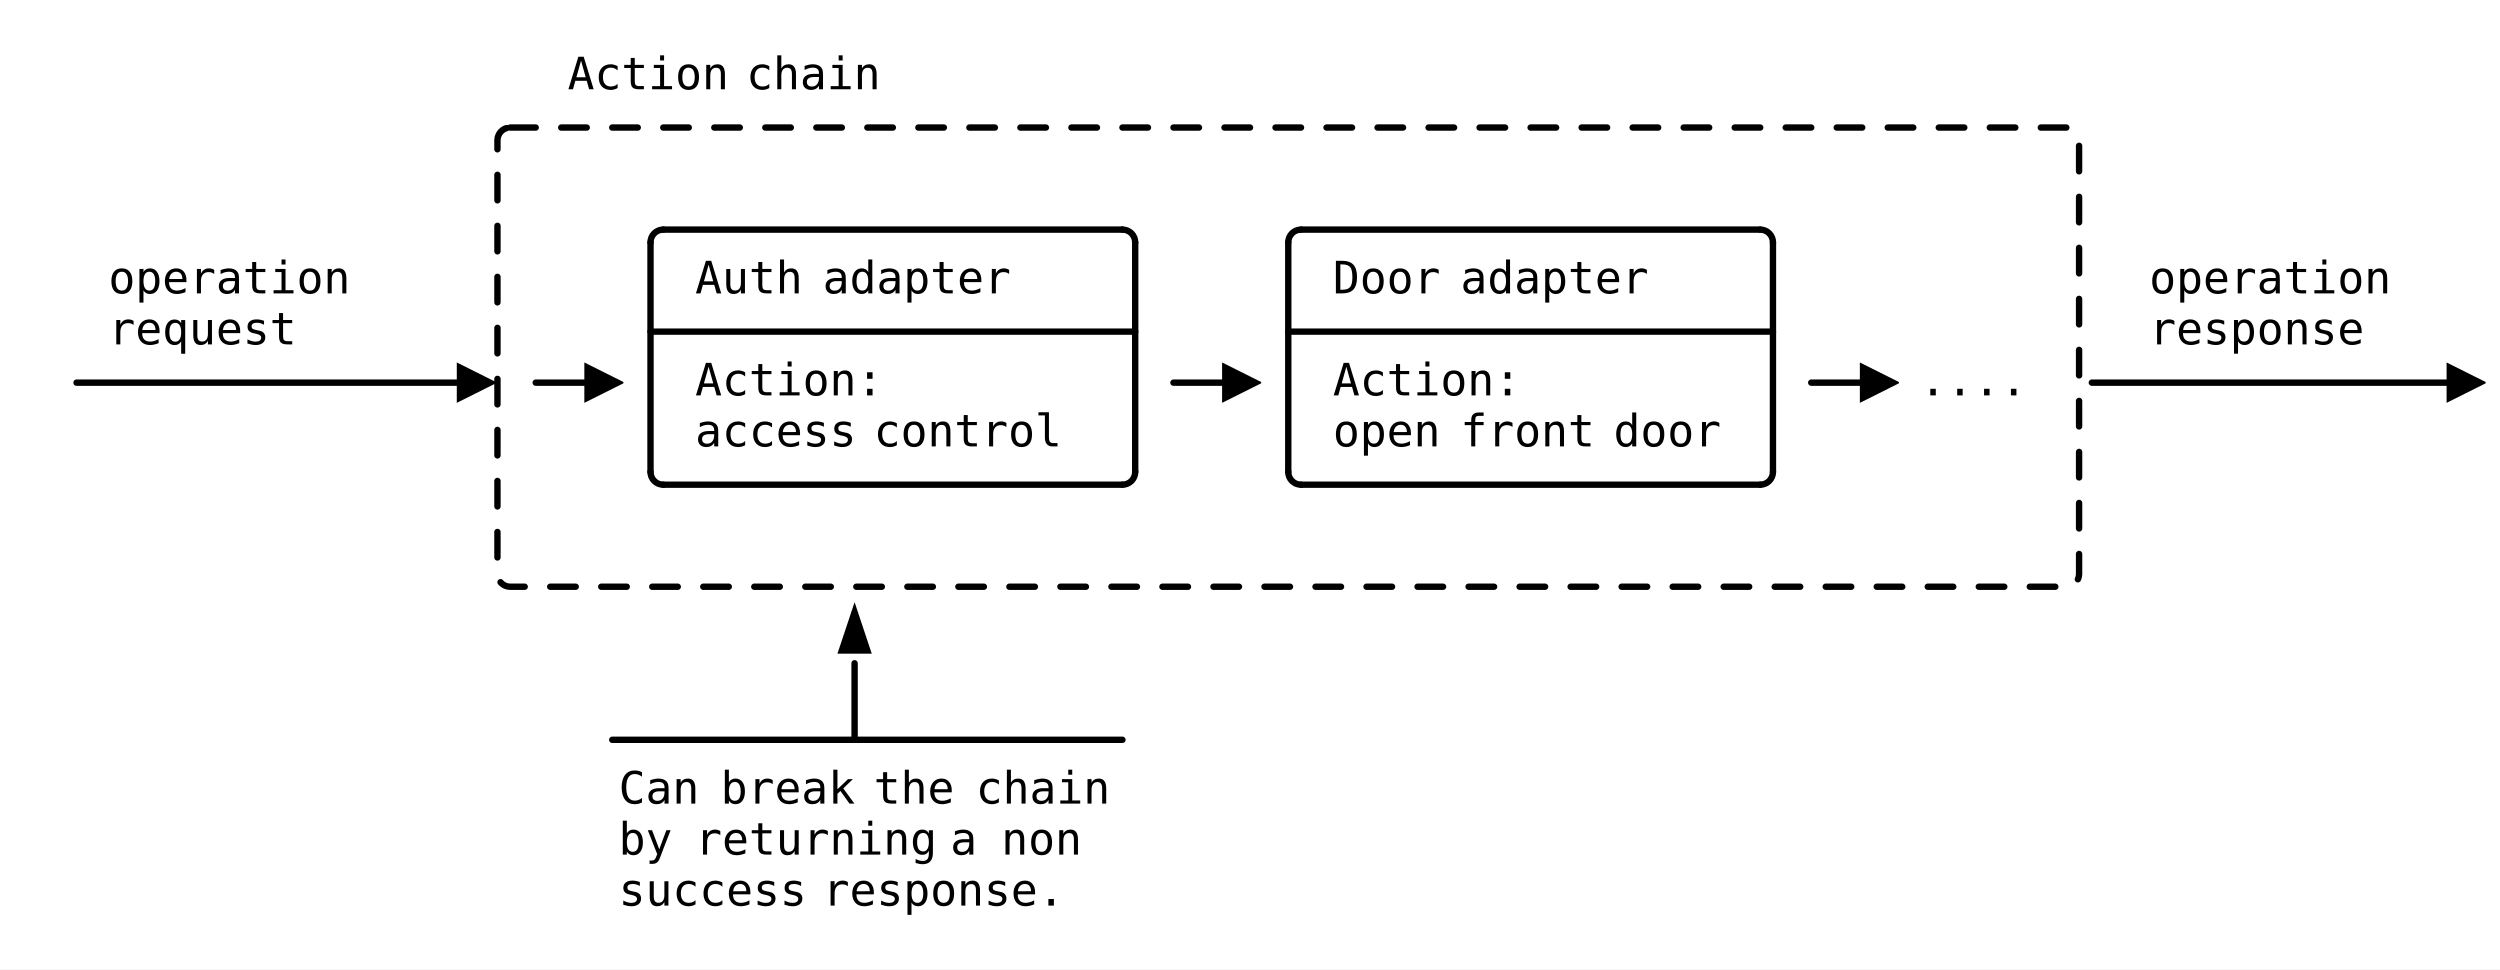
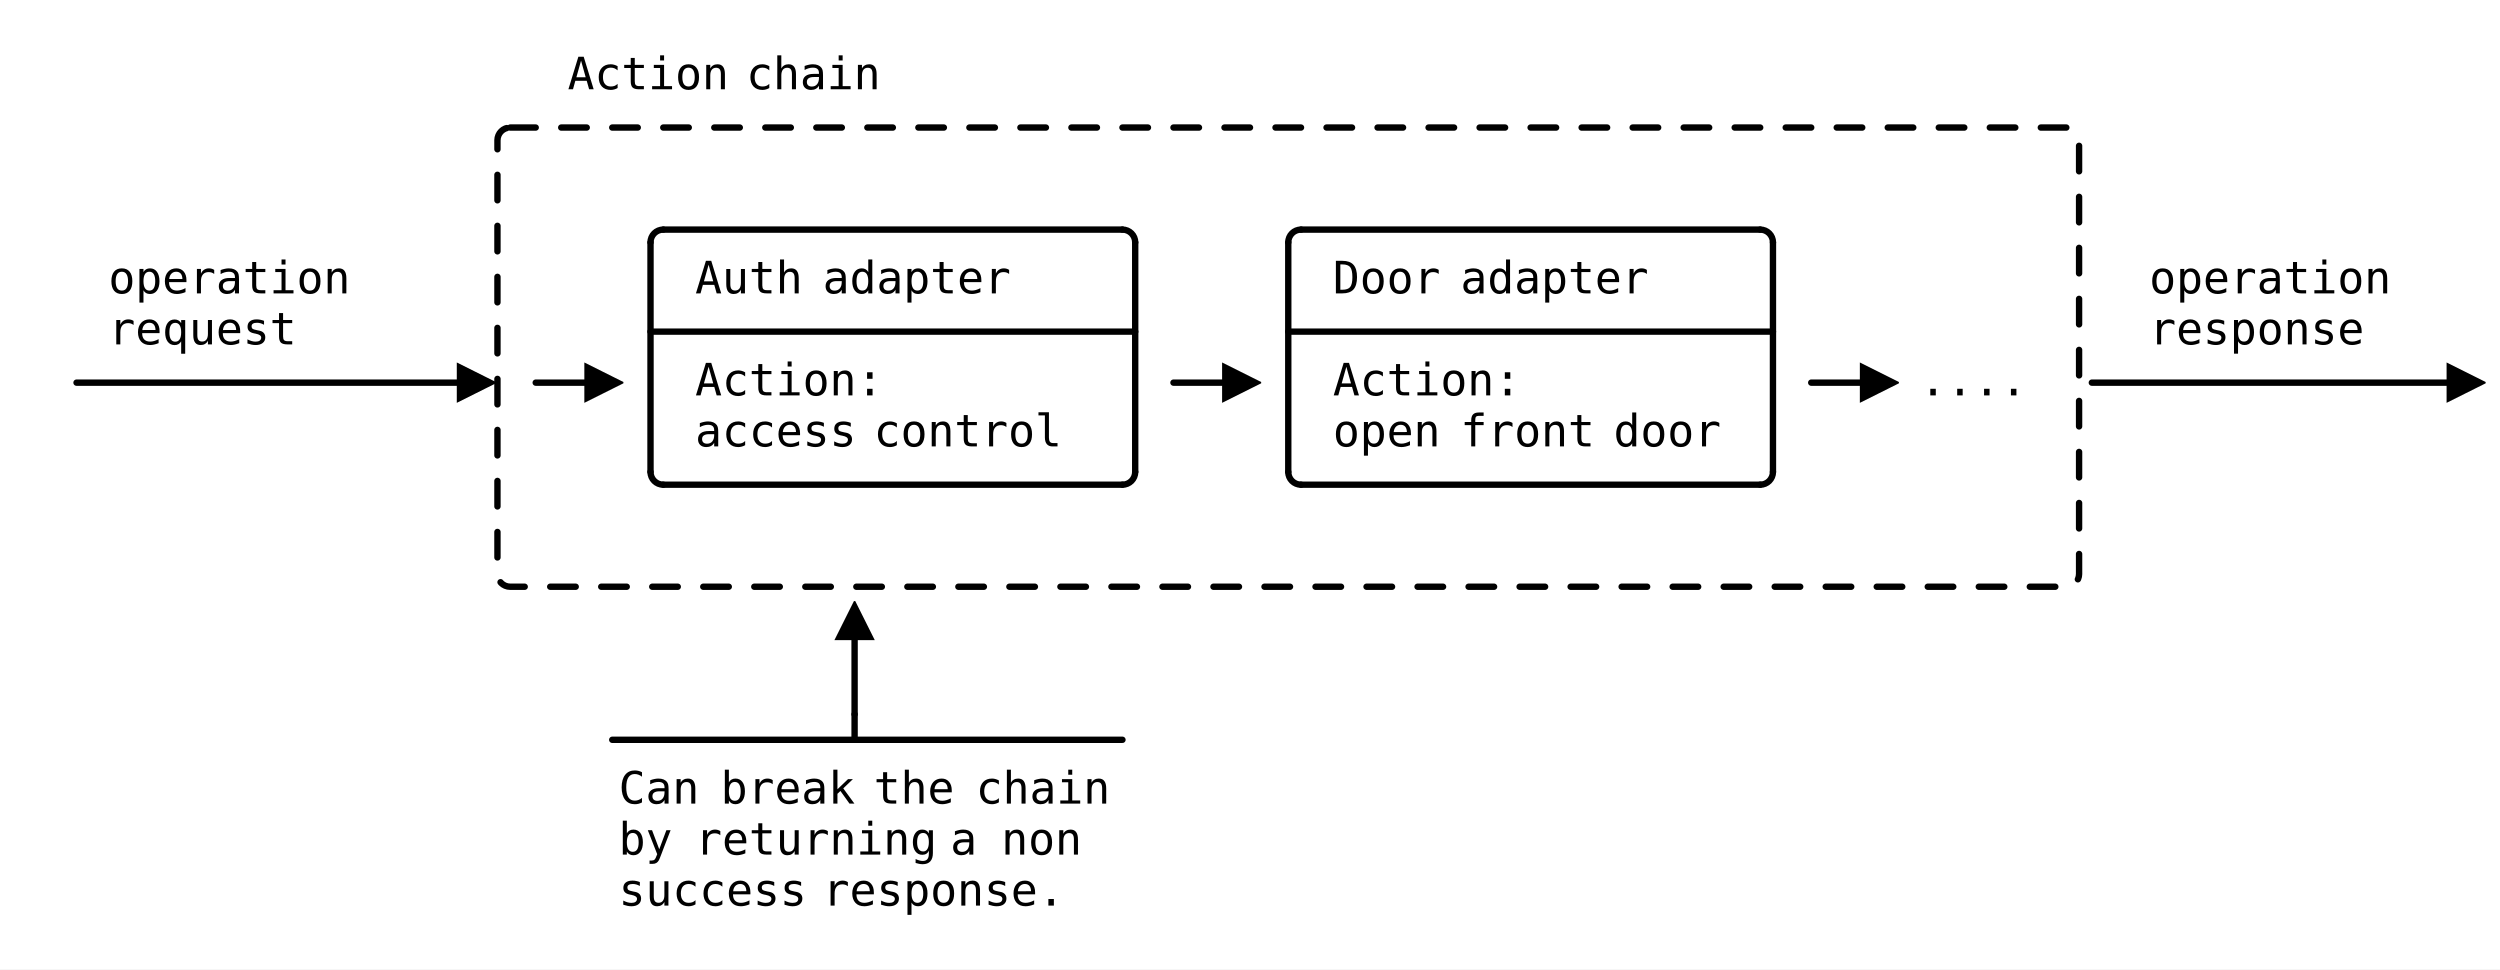
<svg xmlns="http://www.w3.org/2000/svg" height="304" preserveAspectRatio="xMidYMid meet" viewBox="0 0 784 304" width="784">
  <style>line, path, circle,rect,polygon {
                          stroke: black;
                          stroke-width: 2;
                          stroke-opacity: 1;
                          fill-opacity: 1;
                          stroke-linecap: round;
                          stroke-linejoin: miter;
                        }

                    text {
                        fill: black;
                        }
                        rect.backdrop{
                            stroke: none;
                            fill: white;
                        }
                        .broken{
                            stroke-dasharray: 8;
                        }
                        .filled{
                            fill: black;
                        }
                        .bg_filled{
                            fill: white;
                        }
                        .nofill{
                            fill: white;
                        }

                        text {
                         font-family: monospace;
                         font-size: 14px;
                        }

                        .end_marked_arrow{
                            marker-end: url(#arrow);
                         }
                        .start_marked_arrow{
                            marker-start: url(#arrow);
                         }

                        .end_marked_diamond{
                            marker-end: url(#diamond);
                         }
                        .start_marked_diamond{
                            marker-start: url(#diamond);
                         }

                        .end_marked_circle{
                            marker-end: url(#circle);
                         }
                        .start_marked_circle{
                            marker-start: url(#circle);
                         }

                        .end_marked_open_circle{
                            marker-end: url(#open_circle);
                         }
                        .start_marked_open_circle{
                            marker-start: url(#open_circle);
                         }

                        .end_marked_big_open_circle{
                            marker-end: url(#big_open_circle);
                         }
                        .start_marked_big_open_circle{
                            marker-start: url(#big_open_circle);
                         }

                         
                        </style>
  <defs>
    <marker id="arrow" markerHeight="7" markerWidth="7" orient="auto-start-reverse" refX="4" refY="2" viewBox="-2 -2 8 8">
      <polygon points="0,0 0,4 4,2 0,0" />
    </marker>
    <marker id="diamond" markerHeight="7" markerWidth="7" orient="auto-start-reverse" refX="4" refY="2" viewBox="-2 -2 8 8">
      <polygon points="0,2 2,0 4,2 2,4 0,2" />
    </marker>
    <marker id="circle" markerHeight="7" markerWidth="7" orient="auto-start-reverse" refX="4" refY="4" viewBox="0 0 8 8">
      <circle class="filled" cx="4" cy="4" r="2" />
    </marker>
    <marker id="open_circle" markerHeight="7" markerWidth="7" orient="auto-start-reverse" refX="4" refY="4" viewBox="0 0 8 8">
      <circle class="bg_filled" cx="4" cy="4" r="2" />
    </marker>
    <marker id="big_open_circle" markerHeight="7" markerWidth="7" orient="auto-start-reverse" refX="4" refY="4" viewBox="0 0 8 8">
      <circle class="bg_filled" cx="4" cy="4" r="3" />
    </marker>
  </defs>
  <rect class="backdrop" height="304" width="784" x="0" y="0" />
  <rect class="broken nofill" height="144" rx="4" width="496" x="156" y="40" />
  <text x="218" y="92">Auth</text>
  <text x="258" y="92">adapter</text>
  <text x="218" y="124">Action:</text>
  <text x="218" y="140">access</text>
  <text x="274" y="140">control</text>
  <text x="418" y="92">Door</text>
  <text x="458" y="92">adapter</text>
  <text x="418" y="124">Action:</text>
  <text x="418" y="140">open</text>
  <text x="458" y="140">front</text>
  <text x="506" y="140">door</text>
  <line class="solid end_marked_arrow" x1="168" x2="192" y1="120" y2="120" />
  <line class="solid end_marked_arrow" x1="368" x2="392" y1="120" y2="120" />
  <line class="solid end_marked_arrow" x1="568" x2="592" y1="120" y2="120" />
  <text x="602" y="124">....</text>
  <text x="178" y="28">Action</text>
  <text x="234" y="28">chain</text>
  <text x="34" y="92">operation</text>
  <text x="674" y="92">operation</text>
  <text x="34" y="108">request</text>
  <text x="674" y="108">response</text>
  <line class="solid end_marked_arrow" x1="24" x2="152" y1="120" y2="120" />
  <line class="solid end_marked_arrow" x1="656" x2="776" y1="120" y2="120" />
-   <polygon class="filled" points="264,204 268,192 272,204" />
+   <line class="solid end_marked_arrow" x1="268" x2="268" y1="224" y2="192" />
  <text x="194" y="252">Can</text>
  <text x="226" y="252">break</text>
  <text x="274" y="252">the</text>
  <text x="306" y="252">chain</text>
  <text x="194" y="268">by</text>
  <text x="218" y="268">returning</text>
  <text x="298" y="268">a</text>
  <text x="314" y="268">non</text>
  <text x="194" y="284">success</text>
  <text x="258" y="284">response.</text>
  <g>
-     <line class="solid" x1="268" x2="268" y1="208" y2="232" />
    <line class="solid" x1="192" x2="352" y1="232" y2="232" />
+     <line class="solid" x1="268" x2="268" y1="224" y2="232" />
  </g>
  <g>
    <path class="nofill" d="M 208,72 A 4,4 0,0,0 204,76" />
    <line class="solid" x1="204" x2="204" y1="76" y2="148" />
    <line class="solid" x1="208" x2="352" y1="72" y2="72" />
    <path class="nofill" d="M 352,72 A 4,4 0,0,1 356,76" />
    <line class="solid" x1="356" x2="356" y1="76" y2="148" />
    <line class="solid" x1="204" x2="356" y1="104" y2="104" />
    <path class="nofill" d="M 204,148 A 4,4 0,0,0 208,152" />
    <line class="solid" x1="208" x2="352" y1="152" y2="152" />
    <path class="nofill" d="M 356,148 A 4,4 0,0,1 352,152" />
  </g>
  <g>
    <path class="nofill" d="M 408,72 A 4,4 0,0,0 404,76" />
    <line class="solid" x1="404" x2="404" y1="76" y2="148" />
    <line class="solid" x1="408" x2="552" y1="72" y2="72" />
    <path class="nofill" d="M 552,72 A 4,4 0,0,1 556,76" />
    <line class="solid" x1="556" x2="556" y1="76" y2="148" />
    <line class="solid" x1="404" x2="556" y1="104" y2="104" />
    <path class="nofill" d="M 404,148 A 4,4 0,0,0 408,152" />
    <line class="solid" x1="408" x2="552" y1="152" y2="152" />
    <path class="nofill" d="M 556,148 A 4,4 0,0,1 552,152" />
  </g>
</svg>
